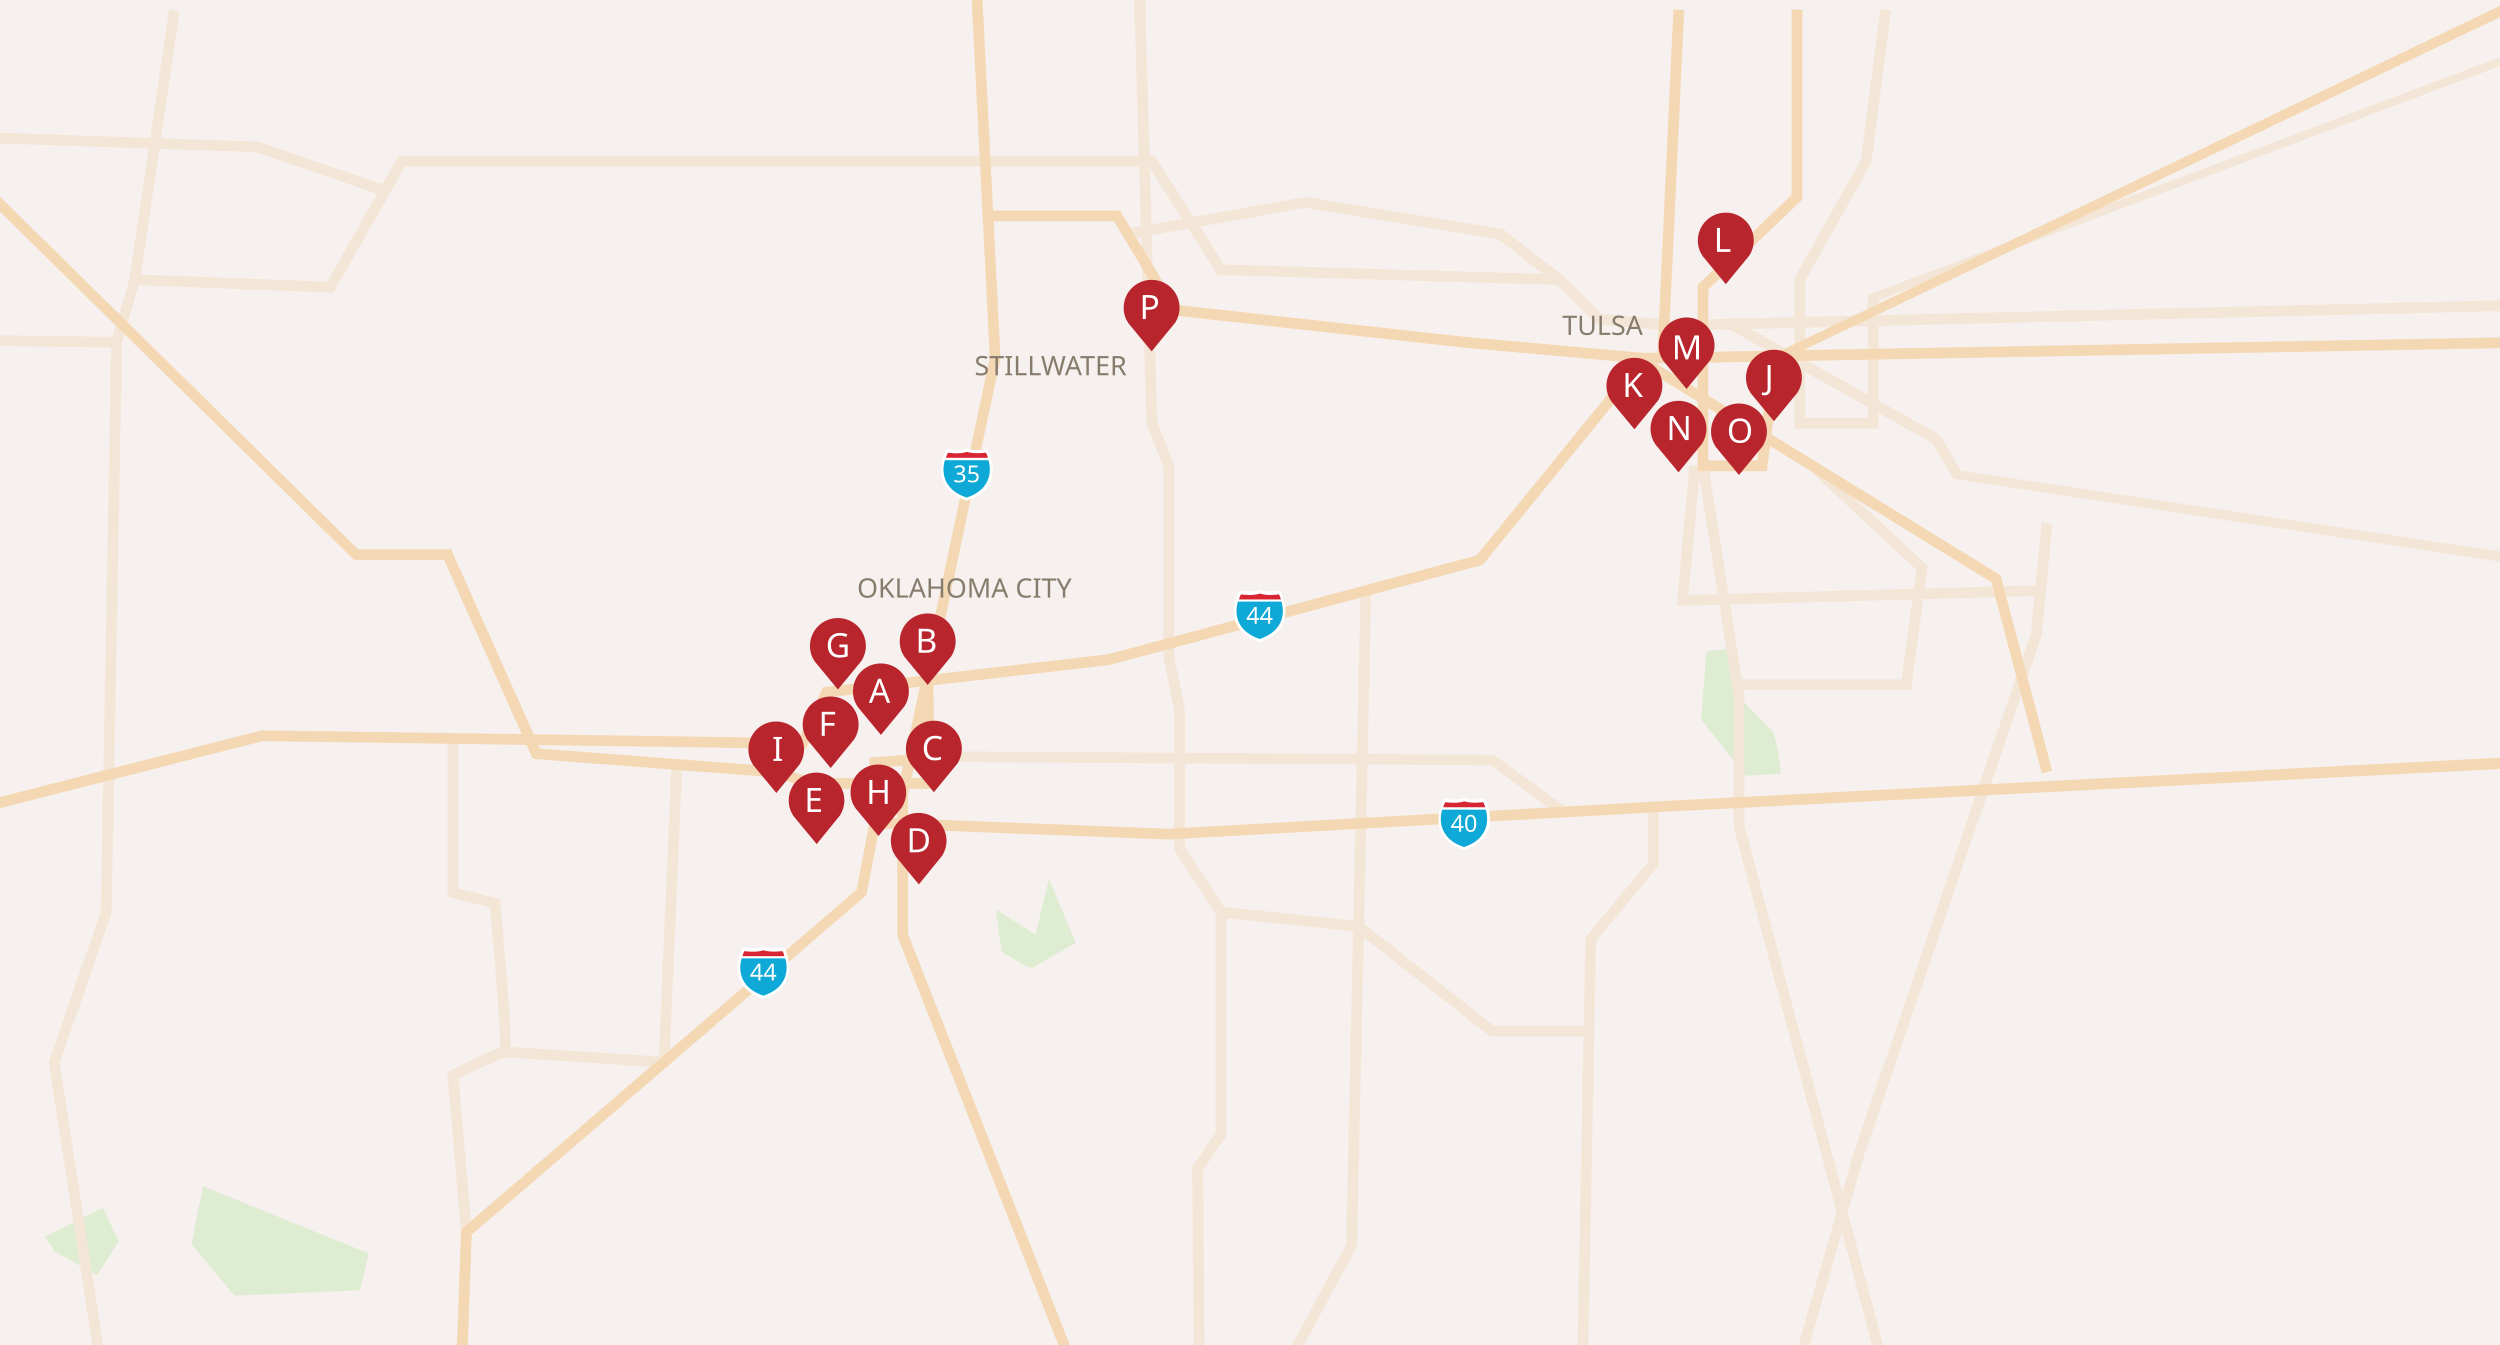
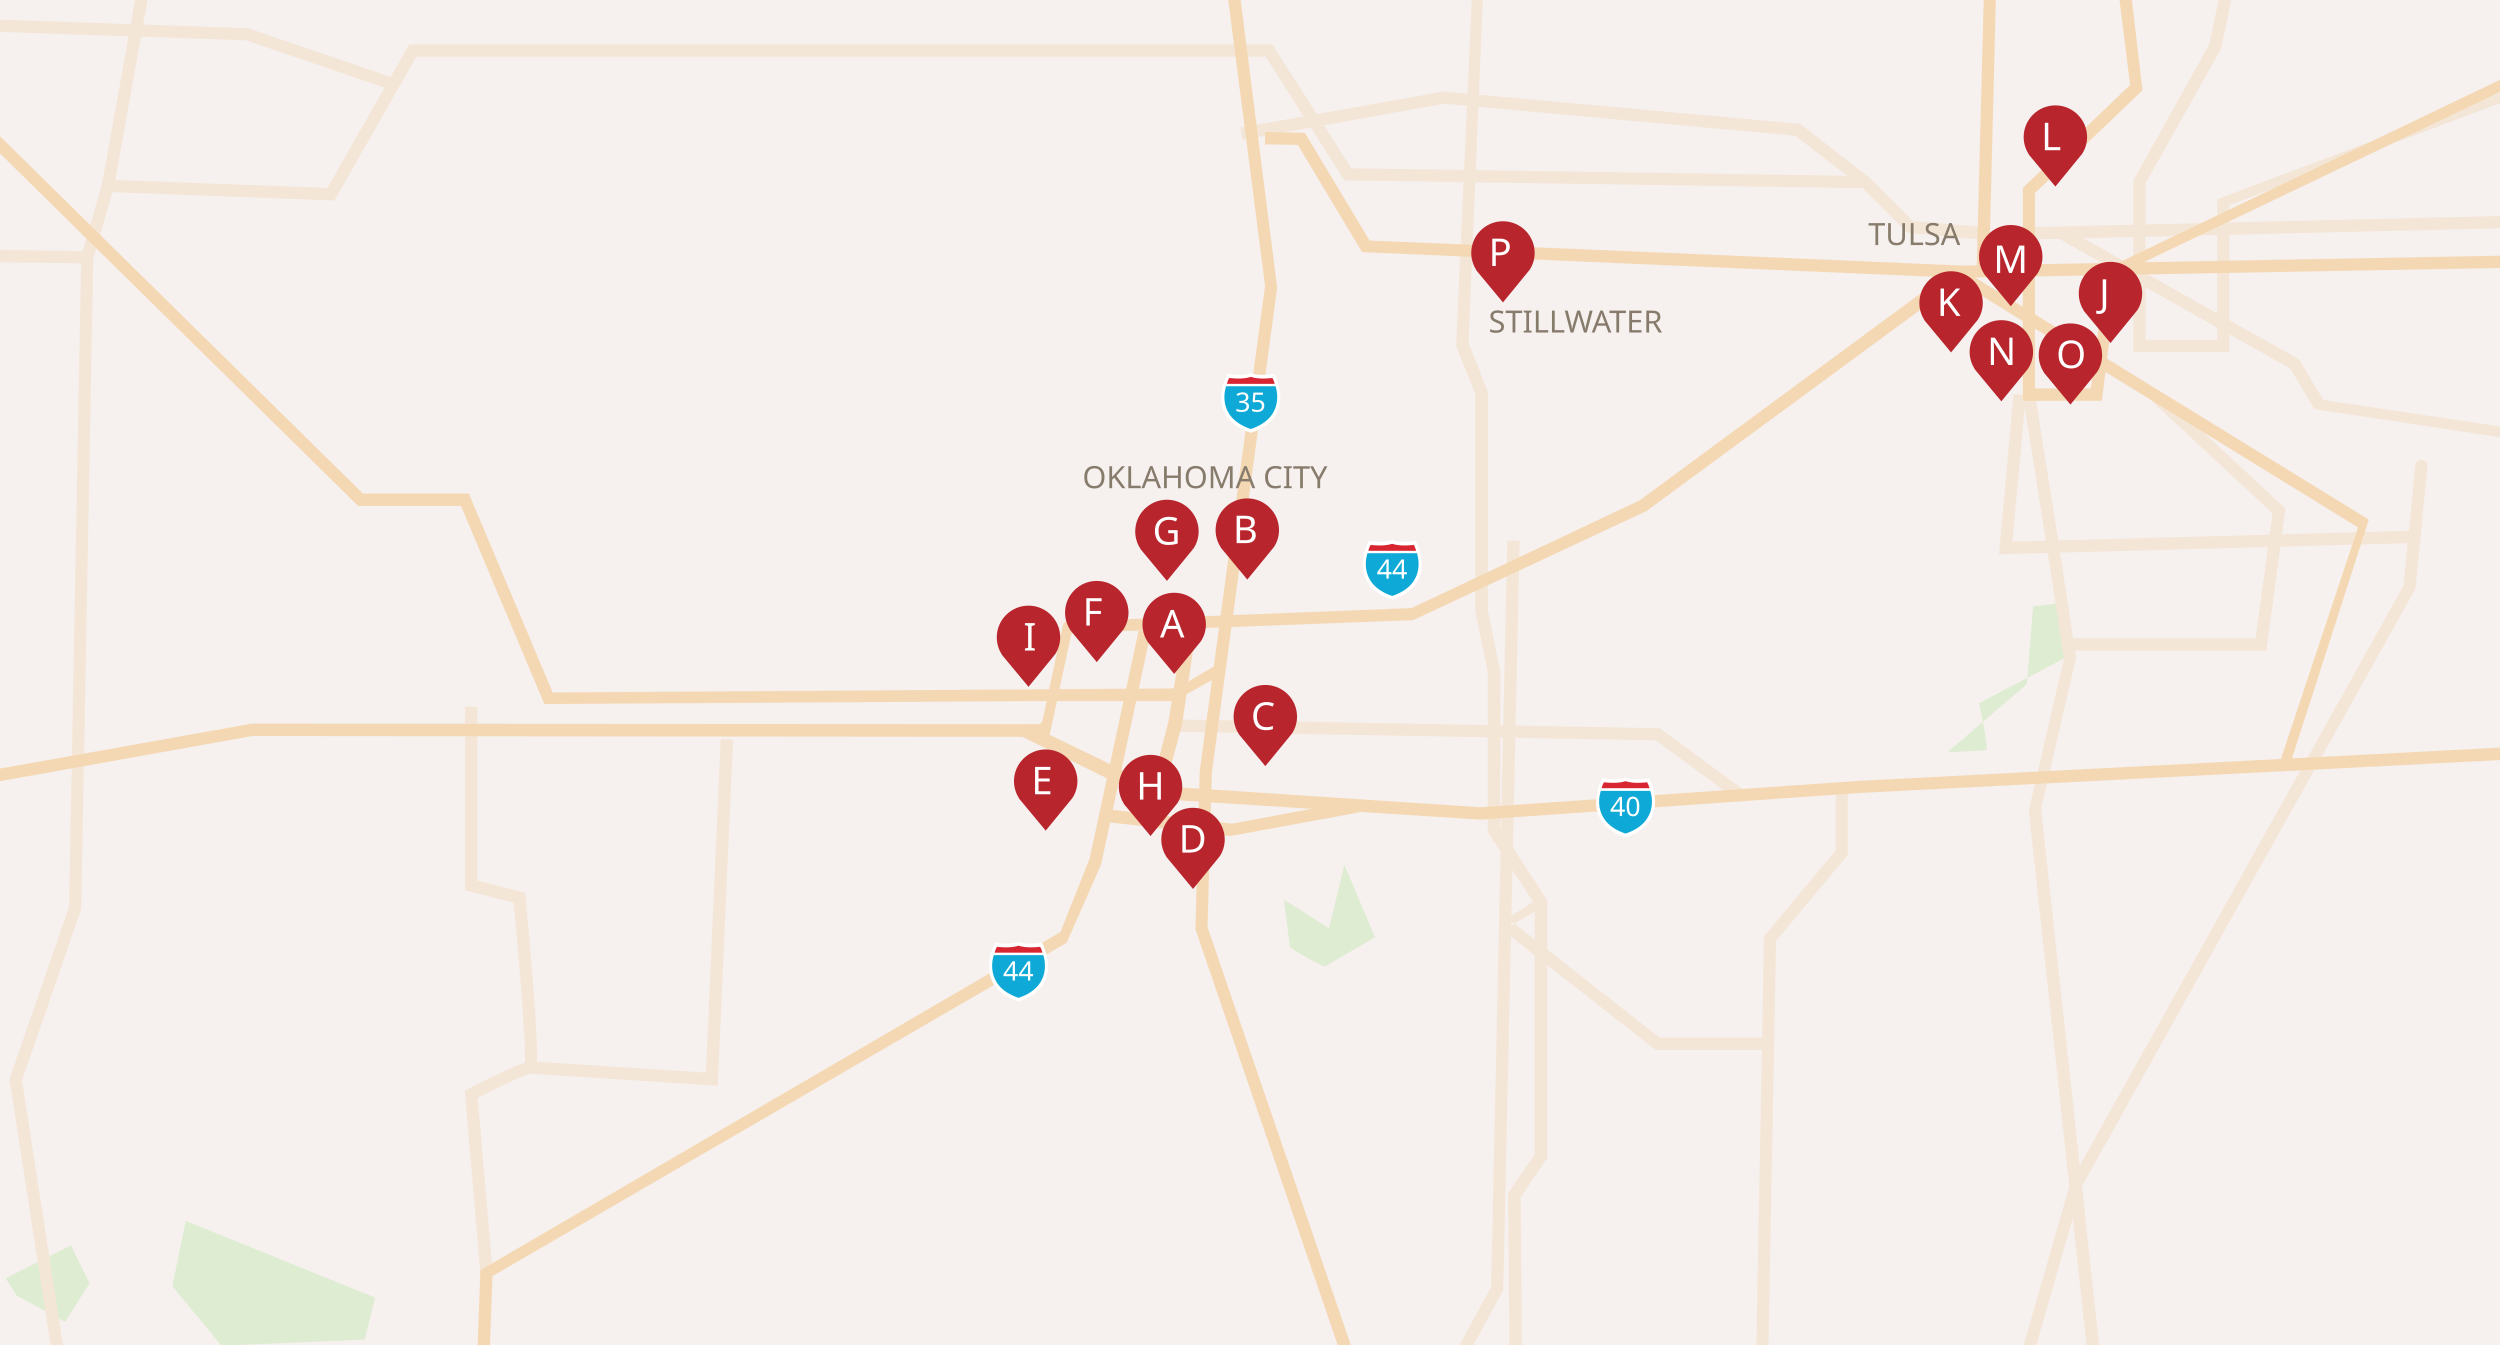
- <svg xmlns="http://www.w3.org/2000/svg" version="1.1" id="map" x="0px" y="0px" viewBox="351.6 15.9 930 500" enable-background="new 351.6 15.9 930 500" xml:space="preserve">
+ <svg xmlns="http://www.w3.org/2000/svg" id="map" xml:space="preserve" viewBox="351.6 15.9 930 500" version="1.1" y="0px" x="0px" enable-background="new 351.6 15.9 930 500">
  <g id="land">
-     <path fill="#F6F0EF" d="M349.1,14v505.1h933.5v-505c0,0,0-0.1,0-0.1H349.1z" />
+     <path d="m336.9 8.6l4.2 529.3h946.7l-3.9-529.2-947-0.1z" fill="#F6F0EF" />
  </g>
-   <polygon fill="#DEECD2" points="372.1,481.6 368.4,475.9 389.8,465.2 395.8,477.6 387.8,490.2 " />
-   <polygon fill="#DEECD2" points="427.1,457.2 422.8,478.6 438.8,497.9 485.4,495.9 488.8,482.2 " />
-   <path fill="#DEECD2" d="M722.1,354.2l2,15.7c0,0,10.7,6.7,11.7,6s16-9.3,16-9.3l-10-23.7l-5,20.7L722.1,354.2z" />
-   <path fill="#DEECD2" d="M995.1,257.2l2.7,17.3l13.7,14c0,0,3.3,15.3,2.3,15.3s-12.7,0.7-12.7,0.7l-16.7-21l2-25.3L995.1,257.2z" />
-   <polygon fill="#F4E6D7" points="778.1,173.8 784.4,189.6 784.4,260.4 788.4,280.1 788.4,332.2 803.8,355.8 803.8,437.3 795.1,449.9   795.7,519.1 799.7,519.1 799.1,451.2 807.8,438.5 807.8,354.6 792.4,331 792.4,279.9 788.4,260.2 788.4,188.8 782.1,173 777.5,13.9   773.5,14.1 778.1,173.5 " />
-   <polygon fill="#F4E6D7" points="835.1,519.1 856.4,479.7 861.7,235.6 857.7,235.6 852.4,478.7 830.6,519.1 " />
-   <polygon fill="#F4E6D7" points="932,319.6 906.1,300.6 690.3,299.3 690.4,295.3 907.4,296.7 934.3,316.4 " />
-   <polygon fill="#F4E6D7" points="1282.6,36.8 1046.4,125.6 1046.4,171.4 1023.1,171.4 1023.1,120.5 1047.7,76.6 1055.1,19.9   1051.1,19.1 1043.9,75.2 1019.1,119.4 1019.1,175.4 1050.4,175.4 1050.4,127.5 1282.6,40.1 " />
-   <polygon fill="#F4E6D7" points="1282.6,127.6 985,134.7 985.2,138.7 1282.6,131.6 " />
-   <polygon fill="#F4E6D7" points="1282.6,221.2 1081,191 1073.2,177.7 996.1,134.5 994.1,138 1070.3,180.7 1078.2,194 1282.6,225 " />
-   <polygon fill="#F4E6D7" points="996.5,275.1 996.5,323.4 1048.8,519.1 1052.9,519.1 1000.5,322.9 1000.5,275 994.4,235.3   987.1,188.9 983.1,189.5 990.5,235.9 " />
-   <polygon fill="#F4E6D7" points="1023.9,519.1 1045,445.9 1111,252.5 1111.1,252.3 1115.1,210.7 1111.1,210.3 1107.1,251.5   1041.2,444.7 1019.8,519.1 " />
-   <polygon fill="#F4E6D7" points="975.3,241.3 980.1,189 984.1,189.4 979.7,237.2 1110.6,233.6 1110.7,237.6 " />
-   <polygon fill="#F4E6D7" points="1062.5,272.6 998.5,272.6 998.5,268.6 1059,268.6 1064.5,227.9 1024.4,190.7 1027.2,187.8   1068.7,226.4 " />
-   <polygon fill="#F4E6D7" points="943.3,401.5 906,401.5 856.2,362.5 805.5,357.2 806,353.2 857.8,358.6 907.4,397.5 943.3,397.5 " />
-   <polygon fill="#F4E6D7" points="942.4,519.1 945.3,366 968.7,337.9 968.7,316.1 964.7,316.1 964.7,336.5 941.4,364.5 938.4,519.1   " />
-   <polygon fill="#F4E6D7" points="930.5,121.5 908.9,104.9 837.1,93.2 771.5,104.9 770.8,101 837.1,89.2 837.4,89.2 910.6,101.1   933,118.4 " />
-   <polygon fill="#F4E6D7" points="447.5,68.6 349.1,65.2 349.1,69.2 446.7,72.5 494.2,88.8 495.5,85 " />
-   <polygon fill="#F4E6D7" points="403.7,120.3 399.8,119.6 414.5,19.5 418.4,20.2 " />
-   <polygon fill="#F4E6D7" points="947.3,132.7 932.6,118 806.9,114.3 781.2,73.9 499.9,73.9 473.3,120.7 400.3,117.9 393.5,141.2   349.1,140.6 349.1,144.6 396.5,145.2 403.2,122 475.6,124.8 502.3,77.9 779,77.9 804.6,118.2 930.9,121.9 945.5,136.5 969.9,138.7   970.3,134.7 " />
-   <polygon fill="#F4E6D7" points="390.4,519.1 373.8,411.4 393,355.9 393.1,355.6 397,143.3 393,143.2 389.1,354.9 369.7,411   386.4,519.1 " />
-   <path fill="#F4E6D7" d="M523.1,474.4l-5.1-59.7l1.2-0.6c6.7-3.4,14.7-7.3,18.3-8.5c0.4-5.2-1.5-29.7-3.6-52.1l-15.8-4v-59.8h4v56.7  l15.5,4l0.1,1.4c0,0.1,1.3,13.5,2.4,27c2.2,28,1.4,28.9,0.6,29.9c-0.4,0.4-0.9,0.7-1.5,0.7c-1.5,0.3-9.6,4.1-17,7.8l4.9,57  L523.1,474.4z" />
-   <polygon fill="#F4E6D7" points="600.5,413.2 539,409.2 539.2,405.2 596.7,408.9 601.4,300.2 605.4,300.4 " />
-   <g id="roads">
-     <polygon fill="#F4D8B3" points="1111.2,303.6 1092.4,232.5 963,152.9 965.1,149.5 1095.8,229.9 1115,302.6  " />
-     <polygon fill="#F4D8B3" points="1282.6,18.9 1281.7,18 1010.2,148.2 1005.3,187.2 987.1,187.2 987.1,123.6 1022.1,90.1    1022.1,19.5 1018.1,19.5 1018.1,88.4 983.1,121.9 983.1,191.2 1008.9,191.2 1014,150.2 1282.6,21.8  " />
-     <polygon fill="#F4D8B3" points="972.1,149.3 968.1,149.1 974.1,19.4 978.1,19.6  " />
-     <polygon fill="#F4D8B3" points="962.9,151.2 895.9,145.2 786.9,133.1 766,98.2 718.7,98.2 718.7,94.2 768.2,94.2 789.3,129.3    896.3,141.2 963.3,147.2  " />
-     <polygon fill="#F4D8B3" points="525.5,519.1 527.1,475.2 673.9,348.9 679,322.3 675.1,321.6 670.3,346.8 523.1,473.3 521.5,519.1     " />
-     <polygon fill="#F4D8B3" points="1282.6,297.7 972,313.8 786.1,324.2 679,320 679,301.4 690.2,300.5 689.9,296.6 675,297.7    675,323.9 786,328.2 786.1,328.2 972.3,317.8 1282.6,301.9  " />
-     <polygon fill="#F4D8B3" points="698.8,269.5 694.8,269.6 695.3,305.3 653.4,305.3 640.5,301.1 552.5,294.4 519.4,220.2    484.8,220.2 349.1,86.6 349.1,92.2 482.8,223.7 483.3,224.2 516.8,224.2 549.8,298.2 639.7,305.1 652.8,309.3 699.3,309.3  " />
-     <polygon fill="#F4D8B3" points="963,147.2 962.1,147.3 900.9,222.5 763.7,259.3 657.8,271.5 648.8,290.5 449.1,287.6 448.9,287.6    349.1,313 349.1,317.2 449.3,291.6 651.4,294.5 660.4,275.2 764.3,263.3 903.2,226 964.1,151.2 1282.6,145.4 1282.6,141.4  " />
-     <polygon fill="#F4D8B3" points="750.7,519.1 689.4,363.4 689.4,311.4 723.7,149.6 723.8,149.4 717,13.9 713,14.1 719.8,149.1    685.4,310.8 685.4,364.1 746.4,519.1  " />
+   <polygon points="357.9 497.9 353.7 491.4 378 479.2 384.9 493.3 375.8 507.7" fill="#DEECD2" />
+   <polygon points="420.7 470.1 415.7 494.4 434 516.5 487.3 514.2 491.1 498.6" fill="#DEECD2" />
+   <path d="m829.2 350.5l2.3 17.9s12.2 7.6 13.3 6.9c1.1-0.8 18.3-10.7 18.3-10.7l-11.4-27-5.7 23.6-16.8-10.7z" fill="#DEECD2" />
+   <path d="m1117.8 240.3l3 19.8-33 17.4s3.8 17.5 2.7 17.5-14.5 0.8-14.5 0.8l29.6-25.4 2.3-28.9 9.9-1.2z" fill="#DEECD2" />
+   <path d="m893.2 144.5l7.2 18v80.8l4.6 22.5v59.5l17.5 27v93l-9.9 14.5 0.7 78.9h4.6l-0.6-77.5 9.9-14.5v-95.8l-17.5-27v-58.3l-4.6-22.5v-81.5l-7.2-18.1 5.5-132.4c0.1-2.4 2.4-0.1 0 0l-4.2 2.4-5.9 130.6-0.1 0.4z" fill="#F4E6D7" />
+   <polygon points="886.5 540.7 910.8 495.8 916.9 217.1 912.3 217 906.3 494.6 881.3 540.7" fill="#F4E6D7" />
+   <polygon points="997 313 967.5 291.3 788.3 288.1 788.4 283.5 969 286.8 999.7 309.3" fill="#F4E6D7" />
+   <polygon points="1445.9 -11.3 1176.4 90 1176.4 142.3 1149.7 142.3 1149.7 84.2 1177.8 34.1 1182 14.1 1177.5 13.2 1173.4 32.5 1145.2 83 1145.2 146.9 1180.9 146.9 1180.9 92.2 1445.9 -7.6" fill="#F4E6D7" />
+   <polygon points="1445.9 92.4 1106.2 100.4 1106.4 105 1445.9 96.9" fill="#F4E6D7" />
+   <polygon points="1445.9 199.1 1215.9 164.7 1206.9 149.6 1118.9 100.2 1116.6 104.2 1203.6 153 1212.6 168.1 1445.9 203.5" fill="#F4E6D7" />
+   <polygon points="1119.4 260.8 1106.3 317.4 1130.4 540.7 1135.1 540.7 1110.9 316.8 1123.9 260.6 1117 215.3 1108.6 162.3 1104.1 163 1112.5 216" fill="#F4E6D7" />
+   <path d="m1102.1 540.7l24-83.6 124-222.1 0.1-0.3 4.4-45.3c0.1-1.2-0.8-2.3-2-2.5-1.2-0.1-2.3 0.8-2.5 2l-4.3 44.3c0 0.3-0.1 0.6-0.3 0.9l-123.7 221.6-24.4 85h4.7z" fill="#F4E6D7" />
+   <polygon points="1095.2 222.1 1100.6 162.5 1105.2 162.9 1100.2 217.4 1249.6 213.3 1249.8 217.9" fill="#F4E6D7" />
+   <polygon points="1194.7 257.9 1121.6 257.9 1121.6 253.3 1190.7 253.3 1197 206.9 1151.3 164.4 1154.4 161 1201.8 205.1" fill="#F4E6D7" />
+   <polygon points="1010 406.5 967.5 406.5 910.6 361.9 924.5 353.9 925 349.4 912.4 357.5 969 401.9 1010 401.9" fill="#F4E6D7" />
+   <polygon points="1009 540.7 1012.3 365.9 1039 333.9 1039 309 1034.5 309 1034.5 332.2 1007.8 364.2 1004.5 540.7" fill="#F4E6D7" />
+   <polygon points="1044.1 85.4 1019.4 66.4 888.8 54.5 813.8 67.9 813 63.4 888.7 49.9 889.1 50 1021.3 62 1046.8 81.8" fill="#F4E6D7" />
+   <polygon points="443.9 26.4 331.6 22.5 331.6 27.1 443.1 30.9 497.3 49.4 498.7 45.1" fill="#F4E6D7" />
+   <polygon points="784.8 309.5 779.7 309.5 786.2 284.7 792.3 247.1 797 247.1 791.3 285.6" fill="#F4D8B3" />
+   <polygon points="394 85.4 389.5 84.6 402 15.1 406.5 15.9" fill="#F4E6D7" />
+   <polygon points="1063.2 98.1 1046.4 81.4 854.3 78.5 824.9 32.4 503.8 32.4 473.4 85.8 390 82.7 382.4 109.3 331.6 108.6 331.6 113.2 385.8 113.9 393.4 87.4 476 90.5 506.5 37 822.4 37 851.7 83 1044.5 85.9 1061.2 102.5 1089 105 1089.4 100.4" fill="#F4E6D7" />
+   <polygon points="378.8 540.7 359.8 417.8 381.7 354.4 381.8 354 386.3 111.6 381.8 111.5 377.3 353.2 355.1 417.3 374.2 540.7" fill="#F4E6D7" />
+   <path d="m530.3 489.7l-5.8-68.1 1.4-0.7c7.6-3.9 16.8-8.4 20.9-9.7 0.5-5.9-1.7-33.9-4.1-59.5l-18.1-4.6v-68.3h4.6v64.7l17.7 4.5 0.2 1.6c0 0.2 1.5 15.4 2.7 30.8 2.5 32 1.6 33 0.6 34.1-0.4 0.5-1.1 0.8-1.7 0.8-1.7 0.3-10.9 4.7-19.4 9l5.6 65.1-4.6 0.3z" fill="#F4E6D7" />
+   <polygon points="618.6 419.8 548.4 415.3 548.7 410.7 614.2 414.9 619.7 290.8 624.3 291" fill="#F4E6D7" />
+   <g id="roads" fill="#F4D8B3">
+     <polygon points="1199.6 299.8 1228.8 212.1 1081.1 121.2 1083.5 117.4 1232.8 209.2 1204 298.7" />
+     <polygon points="1445.9 -31.8 1445 -32.8 1135 115.9 1129.4 160.4 1108.6 160.4 1108.6 87.7 1148.6 49.5 1144.4 13.7 1139.8 13.7 1144 47.5 1104.1 85.8 1104.1 165 1133.5 165 1139.3 118.1 1445.9 -28.4" />
+     <polygon points="1091.5 117.1 1086.9 116.9 1089.6 13.5 1094.1 13.8" />
+     <polygon points="1081 119.3 955.9 113.9 858.3 109.7 834.4 69.8 822.2 69.6 822.2 65 837 65.3 861.1 105.4 956.4 109.3 1081.4 114.7" />
+     <polygon points="533 540.7 534.8 490.6 748.4 366.6 761.2 337.5 779.7 251.2 775.2 250.4 757 335.1 746.1 362.6 530.3 488.4 528.4 540.7" />
+     <polygon points="1397.3 288 1042.7 306.4 902.3 316.2 781.2 308.2 734.1 285.4 731.7 289.9 778.6 312.9 902.2 320.8 902.3 320.8 1043.1 310.9 1397.3 292.7" />
+     <polygon points="805.9 262.2 789.3 272 741.9 272.3 557.2 273.5 526 199.5 486.6 199.5 331.6 46.9 331.6 53.3 484.2 203.5 484.9 204.1 523.1 204.1 554.1 277.8 739.4 276.7 788.4 276.7 805.3 267.3" />
+     <path d="m1081.1 114.7h-1l-118.5 87.3-84.9 40.1-128.1 5c-0.8 0-1.4 0.6-1.6 1.3l-7.6 35.6c-0.2 0.8-0.9 1.4-1.7 1.3l-292.5-0.2-113.7 20.3v4.7l113.9-20.4 295.1 0.3c0.8 0 1.5-0.5 1.7-1.3l8-37.3 127.1-4.8 86.8-40.6 118.1-86.8 363.6-6.6v-4.6l-364.7 6.7z" />
+     <polygon points="861.8 538.7 800.8 360.8 802.4 303.4 826.7 122.9 812.2 8.6 807.6 8.8 822.2 122.2 797.9 302.7 796.3 361.6 856.9 538.7" />
  </g>
+   <polygon points="857.7 318 809.4 326.9 762.3 321.6 762.3 316.8 810 322.3 843.6 316" fill="#F4D8B3" />
  <g id="marker">
-     <path id="pin_31_" fill="#B9252D" d="M688.1,278.6c1-1.6,1.6-3.5,1.6-5.5c0-5.7-4.6-10.4-10.4-10.4s-10.4,4.6-10.4,10.4   c0,2.2,0.7,4.2,1.8,5.8l8.6,10.4L688.1,278.6z" />
-     <text id="id" transform="matrix(1 0 0 1 674.7937 277.3636)" fill="#FFFFFF" font-family="'Helvetica-Bold'" font-size="12.497">A</text>
+     <path id="pin_31_" d="m798.3 254.5c1.2-1.8 1.9-4 1.9-6.3 0-6.5-5.3-11.8-11.8-11.8s-11.8 5.3-11.8 11.8c0 2.5 0.8 4.7 2 6.6l9.8 11.8 9.9-12.1z" fill="#B9252D" />
+     <text id="id" font-size="14.268" fill="#FFFFFF" font-family="'Helvetica-Bold'" transform="translate(783.11 253.03)">A</text>
  </g>
  <g id="marker_30_">
-     <path id="pin_30_" fill="#B9252D" d="M705.5,260c1-1.6,1.6-3.5,1.6-5.5c0-5.7-4.6-10.4-10.4-10.4s-10.4,4.6-10.4,10.4   c0,2.2,0.7,4.2,1.8,5.8l8.6,10.4L705.5,260z" />
-     <text id="id_30_" transform="matrix(1 0 0 1 692.1443 258.7209)" fill="#FFFFFF" font-family="'Helvetica-Bold'" font-size="12.497">B</text>
+     <path id="pin_30_" d="m825.5 219.4c1.2-1.8 1.9-4 1.9-6.3 0-6.5-5.3-11.8-11.8-11.8s-11.8 5.3-11.8 11.8c0 2.5 0.8 4.7 2 6.6l9.8 11.8 9.9-12.1z" fill="#B9252D" />
+     <text id="id_30_" font-size="14.268" fill="#FFFFFF" font-family="'Helvetica-Bold'" transform="translate(810.24 217.94)">B</text>
  </g>
  <g id="marker_29_">
-     <path id="pin_29_" fill="#B9252D" d="M707.8,299.9c1-1.6,1.6-3.5,1.6-5.5c0-5.7-4.6-10.4-10.4-10.4s-10.4,4.6-10.4,10.4   c0,2.2,0.7,4.2,1.8,5.8l8.6,10.4L707.8,299.9z" />
-     <text id="id_29_" transform="matrix(1 0 0 1 694.4951 298.6526)" fill="#FFFFFF" font-family="'Helvetica-Bold'" font-size="12.497">C</text>
+     <path id="pin_29_" d="m832.2 288.8c1.2-1.8 1.9-4 1.9-6.3 0-6.5-5.3-11.8-11.8-11.8s-11.8 5.3-11.8 11.8c0 2.5 0.8 4.7 2 6.6l9.8 11.8 9.9-12.1z" fill="#B9252D" />
+     <text id="id_29_" font-size="14.268" fill="#FFFFFF" font-family="'Helvetica-Bold'" transform="translate(816.95 287.39)">C</text>
  </g>
  <g id="marker_28_">
-     <path id="pin_28_" fill="#B9252D" d="M968.4,164.9c1-1.6,1.6-3.5,1.6-5.5c0-5.7-4.6-10.4-10.4-10.4c-5.7,0-10.4,4.6-10.4,10.4   c0,2.2,0.7,4.2,1.8,5.8l8.6,10.4L968.4,164.9z" />
-     <text id="id_28_" transform="matrix(1 0 0 1 955.0926 163.5946)" fill="#FFFFFF" font-family="'Helvetica-Bold'" font-size="12.497">K</text>
+     <path id="pin_28_" d="m1087.3 134.9c1.2-1.8 1.9-4 1.9-6.3 0-6.5-5.3-11.8-11.8-11.8s-11.8 5.3-11.8 11.8c0 2.5 0.8 4.7 2 6.6l9.8 11.8 9.9-12.1z" fill="#B9252D" />
+     <text id="id_28_" font-size="14.268" fill="#FFFFFF" font-family="'Helvetica-Bold'" transform="translate(1072.1 133.42)">K</text>
  </g>
  <g id="marker_27_">
-     <path id="pin_24_" fill="#B9252D" d="M1002.4,110.9c1-1.6,1.6-3.5,1.6-5.5c0-5.7-4.6-10.4-10.4-10.4c-5.7,0-10.4,4.6-10.4,10.4   c0,2.2,0.7,4.2,1.8,5.8l8.6,10.4L1002.4,110.9z" />
-     <text id="id_27_" transform="matrix(1 0 0 1 989.0925 109.5946)" fill="#FFFFFF" font-family="'Helvetica-Bold'" font-size="12.497">L</text>
+     <path id="pin_24_" d="m1126.1 73.2c1.2-1.8 1.9-4 1.9-6.3 0-6.5-5.3-11.8-11.8-11.8s-11.8 5.3-11.8 11.8c0 2.5 0.8 4.7 2 6.6l9.8 11.8 9.9-12.1z" fill="#B9252D" />
+     <text id="id_27_" font-size="14.268" fill="#FFFFFF" font-family="'Helvetica-Bold'" transform="translate(1110.9 71.774)">L</text>
  </g>
  <g id="marker_23_">
-     <path id="pin_23_" fill="#B9252D" d="M1020.3,161.9c1-1.6,1.6-3.5,1.6-5.5c0-5.7-4.6-10.4-10.4-10.4c-5.7,0-10.4,4.6-10.4,10.4   c0,2.2,0.7,4.2,1.8,5.8l8.6,10.4L1020.3,161.9z" />
-     <text id="id_23_" transform="matrix(1 0 0 1 1007.995 160.5946)" fill="#FFFFFF" font-family="'Helvetica-Bold'" font-size="12.497">J</text>
+     <path id="pin_23_" d="m1146.6 131.4c1.2-1.8 1.9-4 1.9-6.3 0-6.5-5.3-11.8-11.8-11.8s-11.8 5.3-11.8 11.8c0 2.5 0.8 4.7 2 6.6l9.8 11.8 9.9-12.1z" fill="#B9252D" />
+     <text id="id_23_" font-size="14.268" fill="#FFFFFF" font-family="'Helvetica-Bold'" transform="translate(1132.5 130)">J</text>
  </g>
  <g id="marker_22_">
-     <path id="pin_22_" fill="#B9252D" d="M984.8,180.9c1-1.6,1.6-3.5,1.6-5.5c0-5.7-4.6-10.4-10.4-10.4c-5.7,0-10.4,4.6-10.4,10.4   c0,2.2,0.7,4.2,1.8,5.8l8.6,10.4L984.8,180.9z" />
-     <text id="id_22_" transform="matrix(1 0 0 1 971.4951 179.5946)" fill="#FFFFFF" font-family="'Helvetica-Bold'" font-size="12.497">N</text>
+     <path id="pin_22_" d="m1106 153.1c1.2-1.8 1.9-4 1.9-6.3 0-6.5-5.3-11.8-11.8-11.8s-11.8 5.3-11.8 11.8c0 2.5 0.8 4.7 2 6.6l9.8 11.8 9.9-12.1z" fill="#B9252D" />
+     <text id="id_22_" font-size="14.268" fill="#FFFFFF" font-family="'Helvetica-Bold'" transform="translate(1090.8 151.69)">N</text>
  </g>
  <g id="marker_21_">
-     <path id="pin_21_" fill="#B9252D" d="M987.8,149.9c1-1.6,1.6-3.5,1.6-5.5c0-5.7-4.6-10.4-10.4-10.4c-5.7,0-10.4,4.6-10.4,10.4   c0,2.2,0.7,4.2,1.8,5.8l8.6,10.4L987.8,149.9z" />
-     <text id="id_21_" transform="matrix(1 0 0 1 973.4951 149.5946)" fill="#FFFFFF" font-family="'Helvetica-Bold'" font-size="12.497">M</text>
+     <path id="pin_21_" d="m1109.5 117.7c1.2-1.8 1.9-4 1.9-6.3 0-6.5-5.3-11.8-11.8-11.8s-11.8 5.3-11.8 11.8c0 2.5 0.8 4.7 2 6.6l9.8 11.8 9.9-12.1z" fill="#B9252D" />
+     <text id="id_21_" font-size="14.268" fill="#FFFFFF" font-family="'Helvetica-Bold'" transform="translate(1093.1 117.44)">M</text>
  </g>
  <g id="marker_20_">
-     <path id="pin_20_" fill="#B9252D" d="M672.1,261.7c1-1.6,1.6-3.5,1.6-5.5c0-5.7-4.6-10.4-10.4-10.4c-5.7,0-10.4,4.6-10.4,10.4   c0,2.2,0.7,4.2,1.8,5.8l8.6,10.4L672.1,261.7z" />
-     <text id="id_20_" transform="matrix(1 0 0 1 658.7649 260.3952)" fill="#FFFFFF" font-family="'Helvetica-Bold'" font-size="12.497">G</text>
+     <path id="pin_20_" d="m795.6 219.9c1.2-1.8 1.9-4 1.9-6.3 0-6.5-5.3-11.8-11.8-11.8s-11.8 5.3-11.8 11.8c0 2.5 0.8 4.7 2 6.6l9.8 11.8 9.9-12.1z" fill="#B9252D" />
+     <text id="id_20_" font-size="14.268" fill="#FFFFFF" font-family="'Helvetica-Bold'" transform="translate(780.36 218.48)">G</text>
  </g>
  <g id="marker_19_">
-     <path id="pin_6_" fill="#B9252D" d="M669.4,290.9c1-1.6,1.6-3.5,1.6-5.5c0-5.7-4.6-10.4-10.4-10.4c-5.7,0-10.4,4.6-10.4,10.4   c0,2.2,0.7,4.2,1.8,5.8l8.6,10.4L669.4,290.9z" />
-     <text id="id_19_" transform="matrix(1 0 0 1 656.0635 289.6219)" fill="#FFFFFF" font-family="'Helvetica-Bold'" font-size="12.497">F</text>
+     <path id="pin_6_" d="m769.5 250.1c1.2-1.8 1.9-4 1.9-6.3 0-6.5-5.3-11.8-11.8-11.8s-11.8 5.3-11.8 11.8c0 2.5 0.8 4.7 2 6.6l9.8 11.8 9.9-12.1z" fill="#B9252D" />
+     <text id="id_19_" font-size="14.268" fill="#FFFFFF" font-family="'Helvetica-Bold'" transform="translate(754.33 248.62)">F</text>
  </g>
  <g id="marker_7_">
-     <path id="pin_8_" fill="#B9252D" d="M649.1,300.2c1-1.6,1.6-3.5,1.6-5.5c0-5.7-4.6-10.4-10.4-10.4S630,289,630,294.7   c0,2.2,0.7,4.2,1.8,5.8l8.6,10.4L649.1,300.2z" />
-     <text id="id_7_" transform="matrix(1 0 0 1 638.7934 298.9566)" fill="#FFFFFF" font-family="'Helvetica-Bold'" font-size="12.497">I</text>
+     <path id="pin_8_" d="m744.1 259.3c1.2-1.8 1.9-4 1.9-6.3 0-6.5-5.3-11.8-11.8-11.8s-11.8 5.3-11.8 11.8c0 2.5 0.8 4.7 2 6.6l9.8 11.8 9.9-12.1z" fill="#B9252D" />
+     <text id="id_7_" font-size="14.268" fill="#FFFFFF" font-family="'Helvetica-Bold'" transform="translate(732.3 257.9)">I</text>
  </g>
  <g id="marker_6_">
-     <path id="pin_7_" fill="#B9252D" d="M687.1,316.2c1-1.6,1.6-3.5,1.6-5.5c0-5.7-4.6-10.4-10.4-10.4S668,305,668,310.7   c0,2.2,0.7,4.2,1.8,5.8l8.6,10.4L687.1,316.2z" />
-     <text id="id_6_" transform="matrix(1 0 0 1 673.7934 314.9566)" fill="#FFFFFF" font-family="'Helvetica-Bold'" font-size="12.497">H</text>
+     <path id="pin_7_" d="m789.5 314.8c1.2-1.8 1.9-4 1.9-6.3 0-6.5-5.3-11.8-11.8-11.8s-11.8 5.3-11.8 11.8c0 2.5 0.8 4.7 2 6.6l9.8 11.8 9.9-12.1z" fill="#B9252D" />
+     <text id="id_6_" font-size="14.268" fill="#FFFFFF" font-family="'Helvetica-Bold'" transform="translate(774.27 313.35)">H</text>
  </g>
  <g id="marker_5_">
-     <path id="pin_5_" fill="#B9252D" d="M702.1,334.2c1-1.6,1.6-3.5,1.6-5.5c0-5.7-4.6-10.4-10.4-10.4S683,323,683,328.7   c0,2.2,0.7,4.2,1.8,5.8l8.6,10.4L702.1,334.2z" />
-     <text id="id_5_" transform="matrix(1 0 0 1 688.7934 332.9566)" fill="#FFFFFF" font-family="'Helvetica-Bold'" font-size="12.497">D</text>
+     <path id="pin_5_" d="m805.3 334.5c1.2-1.8 1.9-4 1.9-6.3 0-6.5-5.3-11.8-11.8-11.8s-11.8 5.3-11.8 11.8c0 2.5 0.8 4.7 2 6.6l9.8 11.8 9.9-12.1z" fill="#B9252D" />
+     <text id="id_5_" font-size="14.268" fill="#FFFFFF" font-family="'Helvetica-Bold'" transform="translate(790.06 333.06)">D</text>
  </g>
  <g id="marker_13_">
-     <path id="pin_14_" fill="#B9252D" d="M788.8,135.9c1-1.6,1.6-3.5,1.6-5.5c0-5.7-4.6-10.4-10.4-10.4c-5.7,0-10.4,4.6-10.4,10.4   c0,2.2,0.7,4.2,1.8,5.8l8.6,10.4L788.8,135.9z" />
-     <text id="id_13_" transform="matrix(1 0 0 1 775.4951 134.5946)" fill="#FFFFFF" font-family="'Helvetica-Bold'" font-size="12.497">P</text>
+     <path id="pin_14_" d="m920.6 116.3c1.2-1.8 1.9-4 1.9-6.3 0-6.5-5.3-11.8-11.8-11.8s-11.8 5.3-11.8 11.8c0 2.5 0.8 4.7 2 6.6l9.8 11.8 9.9-12.1z" fill="#B9252D" />
+     <text id="id_13_" font-size="14.268" fill="#FFFFFF" font-family="'Helvetica-Bold'" transform="translate(905.35 114.86)">P</text>
  </g>
-   <g>
-     <path fill="#FFFFFF" d="M820.2,254.8c15.5-5.1,7.6-19.3,7.6-19.3s-4.9,1.1-7.6-0.2h0c-2.7,1.3-7.6,0.2-7.6,0.2   S804.8,249.7,820.2,254.8L820.2,254.8z" />
-     <path fill="#0EA9D6" d="M828.3,239.7c0,0,3.6,10-8.1,13.9c-11.7-3.9-8.1-13.9-8.1-13.9H828.3z" />
-     <path fill="#D72631" d="M820.3,238.9h7.8c0,0-0.3-1.4-0.8-1.9c0,0-4.2,0.7-7-0.3c-2.9,1-7,0.3-7,0.3c-0.5,0.5-0.8,1.9-0.8,1.9   H820.3z" />
-     <text transform="matrix(1 0 0 1 815.1854 247.942)" fill="#FFFFFF" font-family="'HelveticaNeue-Bold'" font-size="8.713">44</text>
-   </g>
-   <g>
-     <path fill="#FFFFFF" d="M896.3,332.2c15.5-5.1,7.6-19.3,7.6-19.3s-4.9,1.1-7.6-0.2h0c-2.7,1.3-7.6,0.2-7.6,0.2   S880.8,327.1,896.3,332.2L896.3,332.2z" />
-     <path fill="#0EA9D6" d="M904.3,317.1c0,0,3.6,10-8.1,13.9c-11.7-3.9-8.1-13.9-8.1-13.9H904.3z" />
-     <path fill="#D72631" d="M896.3,316.2h7.8c0,0-0.3-1.4-0.8-1.9c0,0-4.2,0.6-7-0.3c-2.9,1-7,0.3-7,0.3c-0.5,0.5-0.8,1.9-0.8,1.9   H896.3z" />
-     <text transform="matrix(1 0 0 1 891.2162 325.3071)" fill="#FFFFFF" font-family="'HelveticaNeue-Bold'" font-size="8.713">40</text>
-   </g>
-   <g>
-     <path fill="#FFFFFF" d="M635.6,387.5c15.5-5.1,7.6-19.3,7.6-19.3s-4.9,1.1-7.6-0.2h0c-2.7,1.3-7.6,0.2-7.6,0.2   S620.2,382.4,635.6,387.5L635.6,387.5z" />
-     <path fill="#0EA9D6" d="M643.7,372.4c0,0,3.6,10-8.1,13.9c-11.7-3.9-8.1-13.9-8.1-13.9H643.7z" />
-     <path fill="#D72631" d="M635.6,371.6h7.8c0,0-0.3-1.4-0.8-1.9c0,0-4.2,0.6-7-0.3c-2.9,1-7,0.3-7,0.3c-0.5,0.5-0.8,1.9-0.8,1.9   H635.6z" />
-     <text transform="matrix(1 0 0 1 630.5496 380.6404)" fill="#FFFFFF" font-family="'HelveticaNeue-Bold'" font-size="8.713">44</text>
-   </g>
-   <g>
-     <path fill="#FFFFFF" d="M711.3,202.2c15.5-5.1,7.6-19.3,7.6-19.3s-4.9,1.1-7.6-0.2h0c-2.7,1.3-7.6,0.2-7.6,0.2   S695.8,197.1,711.3,202.2L711.3,202.2z" />
-     <path fill="#0EA9D6" d="M719.3,187.1c0,0,3.6,10-8.1,13.9c-11.7-3.9-8.1-13.9-8.1-13.9H719.3z" />
-     <path fill="#D72631" d="M711.3,186.2h7.8c0,0-0.3-1.4-0.8-1.9c0,0-4.2,0.6-7-0.3c-2.9,1-7,0.3-7,0.3c-0.5,0.5-0.8,1.9-0.8,1.9   H711.3z" />
-     <text transform="matrix(1 0 0 1 706.2163 195.307)" fill="#FFFFFF" font-family="'HelveticaNeue-Bold'" font-size="8.713">35</text>
-   </g>
-   <text transform="matrix(1 0 0 1 670.423 238.2187)" fill="#877C6C" font-family="'HelveticaNeue-Bold'" font-size="10">OKLAHOMA CITY</text>
-   <text transform="matrix(1 0 0 1 932.7635 140.5005)" fill="#877C6C" font-family="'HelveticaNeue-Bold'" font-size="10">TULSA</text>
-   <text transform="matrix(1 0 0 1 714.0969 155.5005)" fill="#877C6C" font-family="'HelveticaNeue-Bold'" font-size="10">STILLWATER</text>
+   <path d="m869.5 239c17.7-5.9 8.7-22 8.7-22s-5.6 1.2-8.7-0.3c-3 1.5-8.7 0.3-8.7 0.3s-8.9 16.2 8.7 22z" fill="#fff" />
+   <path d="m878.7 221.7s4.2 11.4-9.2 15.9c-13.4-4.5-9.2-15.9-9.2-15.9h18.4z" fill="#0EA9D6" />
+   <path d="m869.5 220.8h8.9s-0.4-1.6-0.9-2.2c0 0-4.7 0.7-8-0.4-3.3 1.1-8 0.4-8 0.4-0.5 0.6-0.9 2.2-0.9 2.2h8.9z" fill="#D72631" />
+   <text font-size="9.947" font-family="'HelveticaNeue-Bold'" transform="translate(863.74 231.15)" fill="#FFFFFF">44</text>
+   <path d="m956.3 327.4c17.7-5.9 8.7-22 8.7-22s-5.6 1.2-8.7-0.3c-3 1.5-8.7 0.3-8.7 0.3s-8.9 16.1 8.7 22z" fill="#fff" />
+   <path d="m965.5 310.1s4.2 11.4-9.2 15.9c-13.4-4.5-9.2-15.9-9.2-15.9h18.4z" fill="#0EA9D6" />
+   <path d="m956.3 309.1h8.9s-0.4-1.6-0.9-2.2c0 0-4.7 0.7-8-0.4-3.3 1.1-8 0.4-8 0.4-0.5 0.6-0.9 2.2-0.9 2.2h8.9z" fill="#D72631" />
+   <text font-size="9.947" font-family="'HelveticaNeue-Bold'" transform="translate(950.54 319.47)" fill="#FFFFFF">40</text>
+   <path d="m730.5 388.5c17.7-5.9 8.7-22 8.7-22s-5.6 1.2-8.7-0.3c-3 1.5-8.7 0.3-8.7 0.3s-9 16.2 8.7 22z" fill="#fff" />
+   <path d="m739.7 371.2s4.2 11.4-9.2 15.9c-13.4-4.5-9.2-15.9-9.2-15.9h18.4z" fill="#0EA9D6" />
+   <path d="m730.5 370.3h8.9s-0.4-1.6-0.9-2.2c0 0-4.7 0.7-8-0.4-3.3 1.1-8 0.4-8 0.4-0.5 0.6-0.9 2.2-0.9 2.2h8.9z" fill="#D72631" />
+   <text font-size="9.947" font-family="'HelveticaNeue-Bold'" transform="translate(724.71 380.65)" fill="#FFFFFF">44</text>
+   <path d="m816.9 176.9c17.7-5.9 8.7-22 8.7-22s-5.6 1.2-8.7-0.3c-3 1.5-8.7 0.3-8.7 0.3s-9 16.2 8.7 22z" fill="#fff" />
+   <path d="m826.1 159.6s4.2 11.4-9.2 15.9c-13.4-4.5-9.2-15.9-9.2-15.9h18.4z" fill="#0EA9D6" />
+   <path d="m816.9 158.7h8.9s-0.4-1.6-0.9-2.2c0 0-4.7 0.7-8-0.4-3.3 1.1-8 0.4-8 0.4-0.5 0.6-0.9 2.2-0.9 2.2h8.9z" fill="#D72631" />
+   <text font-size="9.947" font-family="'HelveticaNeue-Bold'" transform="translate(811.1 169.06)" fill="#FFFFFF">35</text>
+   <text font-size="11.417" font-family="'HelveticaNeue-Bold'" transform="translate(754.25 197.5)" fill="#877C6C">OKLAHOMA CITY</text>
+   <text font-size="11.417" font-family="'HelveticaNeue-Bold'" transform="translate(1046.6 107.06)" fill="#877C6C">TULSA</text>
+   <text font-size="11.417" font-family="'HelveticaNeue-Bold'" transform="translate(905.35 139.61)" fill="#877C6C">STILLWATER</text>
  <g id="marker_4_">
-     <path id="pin_4_" fill="#B9252D" d="M1007.3,181.9c1-1.6,1.6-3.5,1.6-5.5c0-5.7-4.6-10.4-10.4-10.4c-5.7,0-10.4,4.6-10.4,10.4   c0,2.2,0.7,4.2,1.8,5.8l8.6,10.4L1007.3,181.9z" />
-     <text id="id_4_" transform="matrix(1 0 0 1 993.995 180.5946)" fill="#FFFFFF" font-family="'Helvetica-Bold'" font-size="12.497">O</text>
+     <path id="pin_4_" d="m1131.7 154.3c1.2-1.8 1.9-4 1.9-6.3 0-6.5-5.3-11.8-11.8-11.8s-11.8 5.3-11.8 11.8c0 2.5 0.8 4.7 2 6.6l9.8 11.8 9.9-12.1z" fill="#B9252D" />
+     <text id="id_4_" font-size="14.268" fill="#FFFFFF" font-family="'Helvetica-Bold'" transform="translate(1116.5 152.83)">O</text>
  </g>
  <g id="marker_3_">
-     <path id="pin_3_" fill="#B9252D" d="M664.1,319.2c1-1.6,1.6-3.5,1.6-5.5c0-5.7-4.6-10.4-10.4-10.4S645,308,645,313.7   c0,2.2,0.7,4.2,1.8,5.8l8.6,10.4L664.1,319.2z" />
-     <text id="id_3_" transform="matrix(1 0 0 1 650.7934 317.9566)" fill="#FFFFFF" font-family="'Helvetica-Bold'" font-size="12.497">E</text>
+     <path id="pin_3_" d="m750.5 312.8c1.2-1.8 1.9-4 1.9-6.3 0-6.5-5.3-11.8-11.8-11.8s-11.8 5.3-11.8 11.8c0 2.5 0.8 4.7 2 6.6l9.8 11.8 9.9-12.1z" fill="#B9252D" />
+     <text id="id_3_" font-size="14.268" fill="#FFFFFF" font-family="'Helvetica-Bold'" transform="translate(735.26 311.37)">E</text>
  </g>
</svg>
